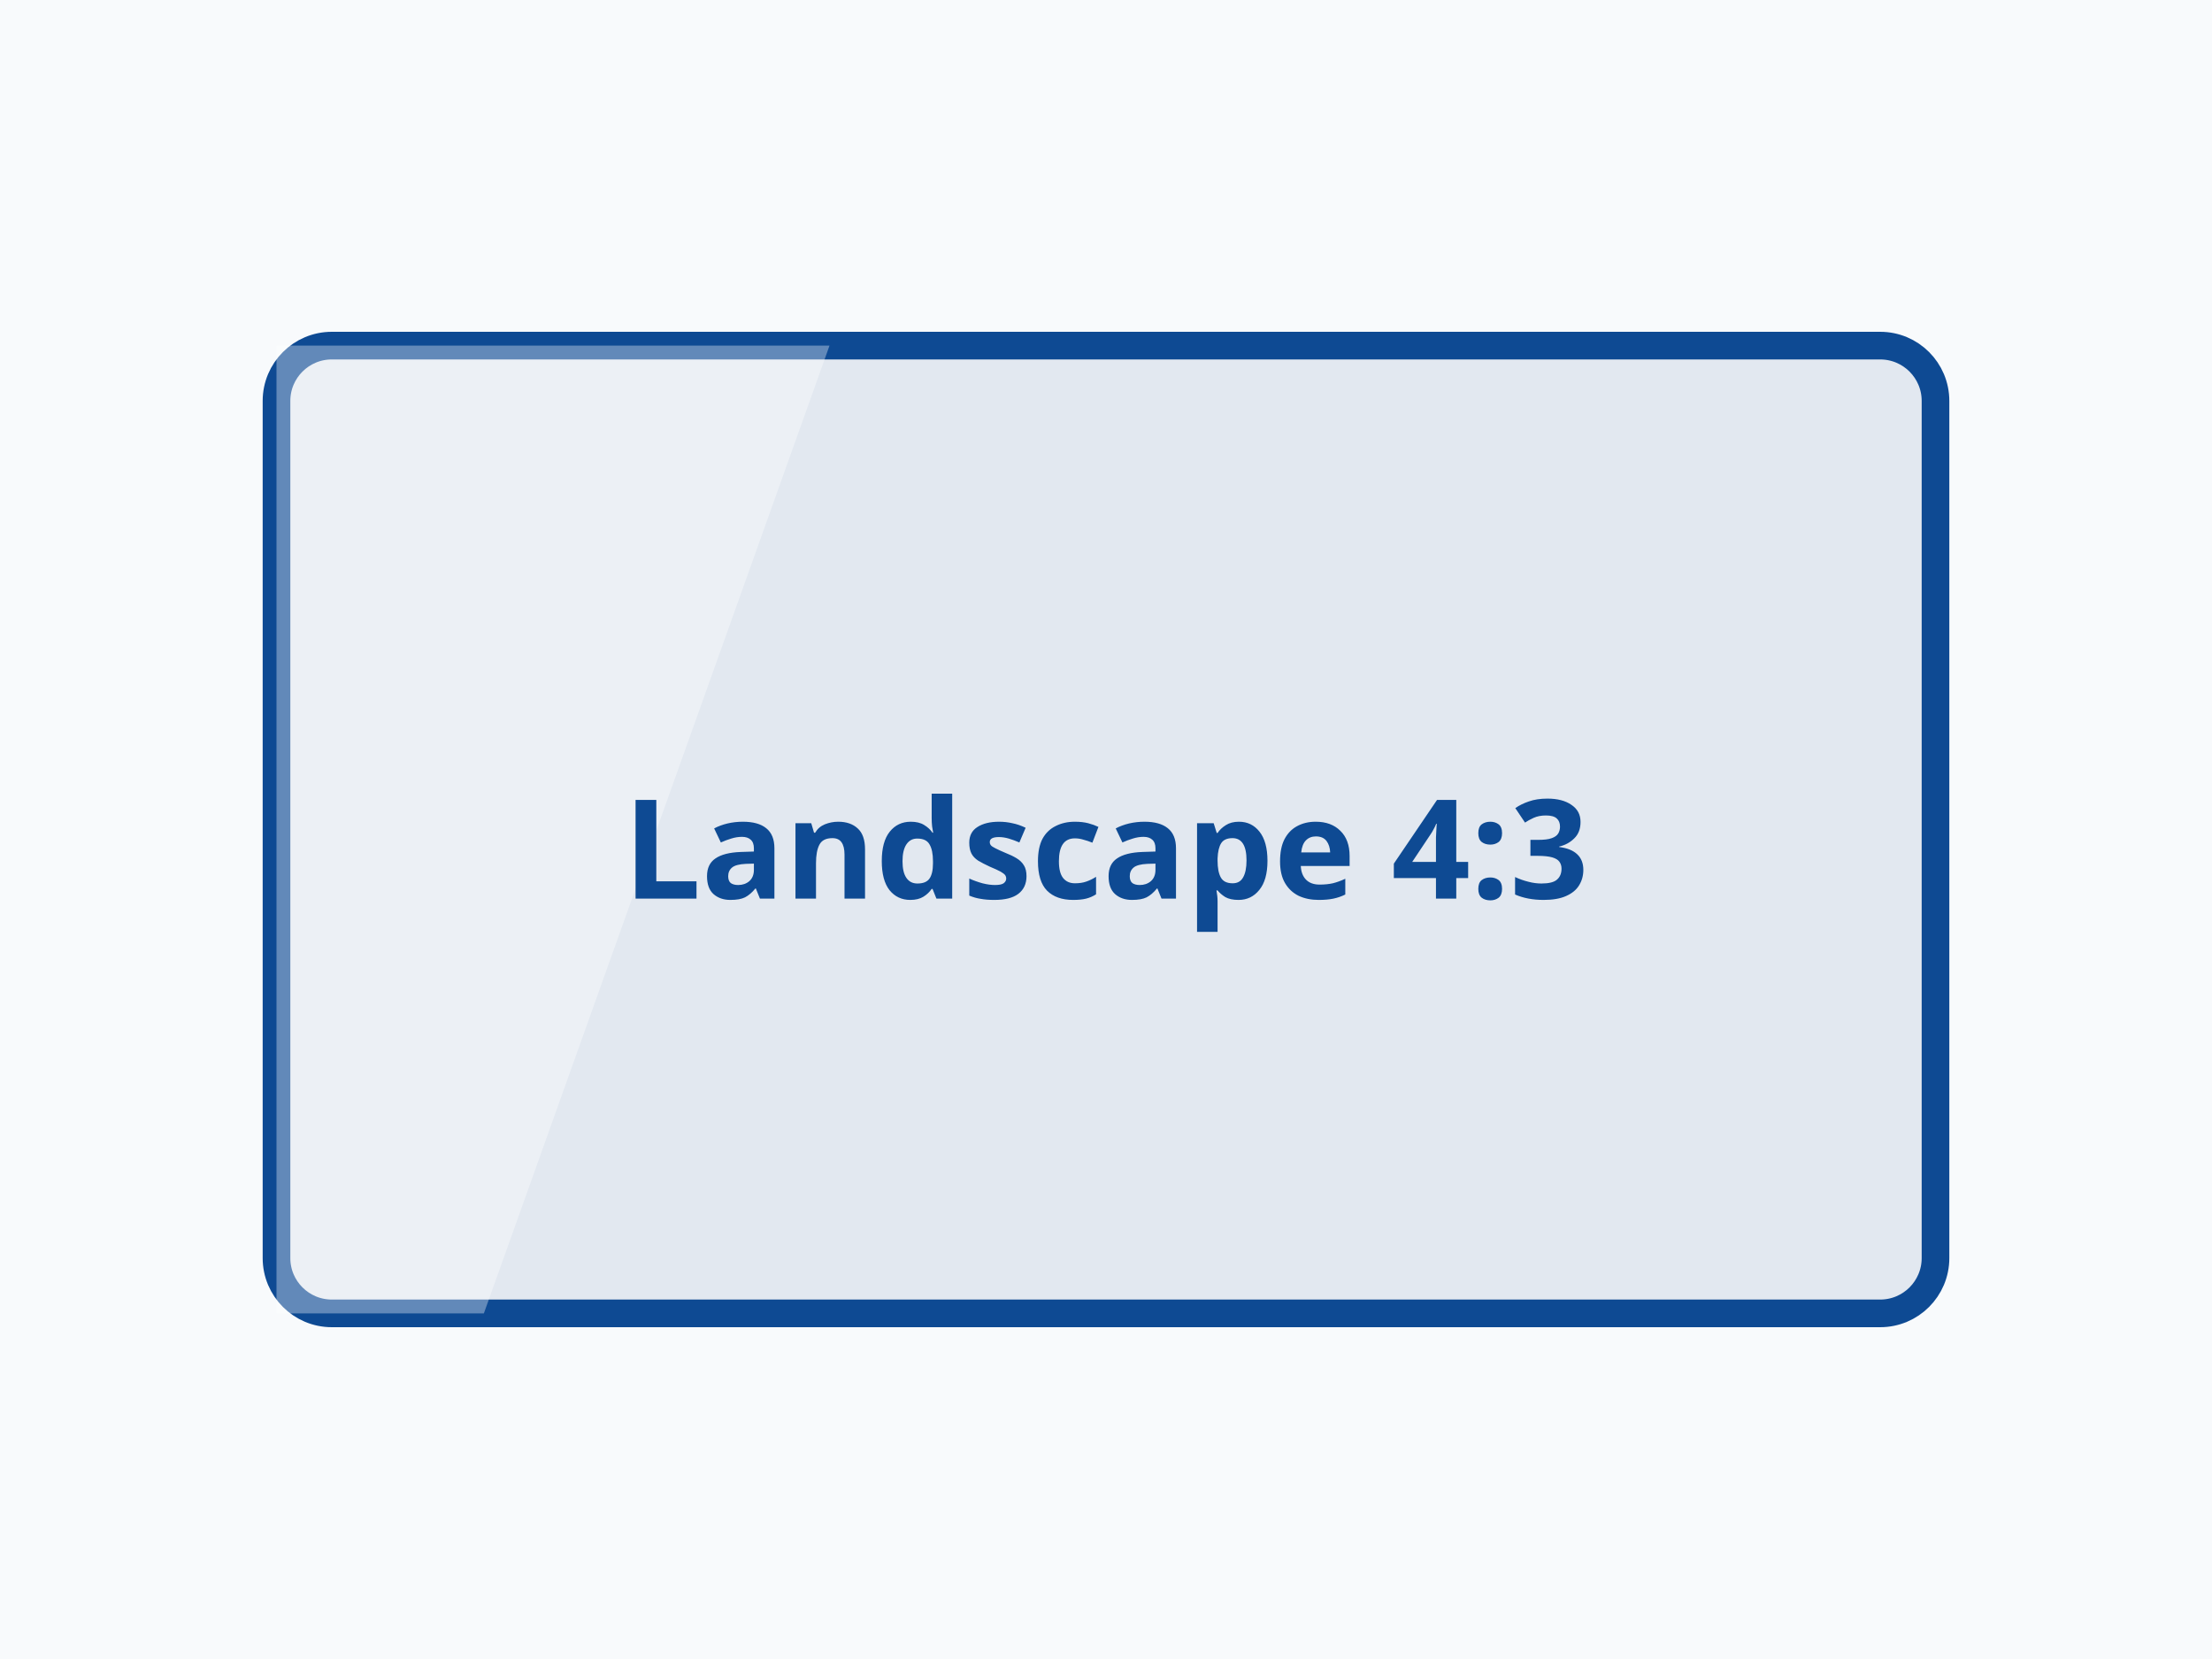
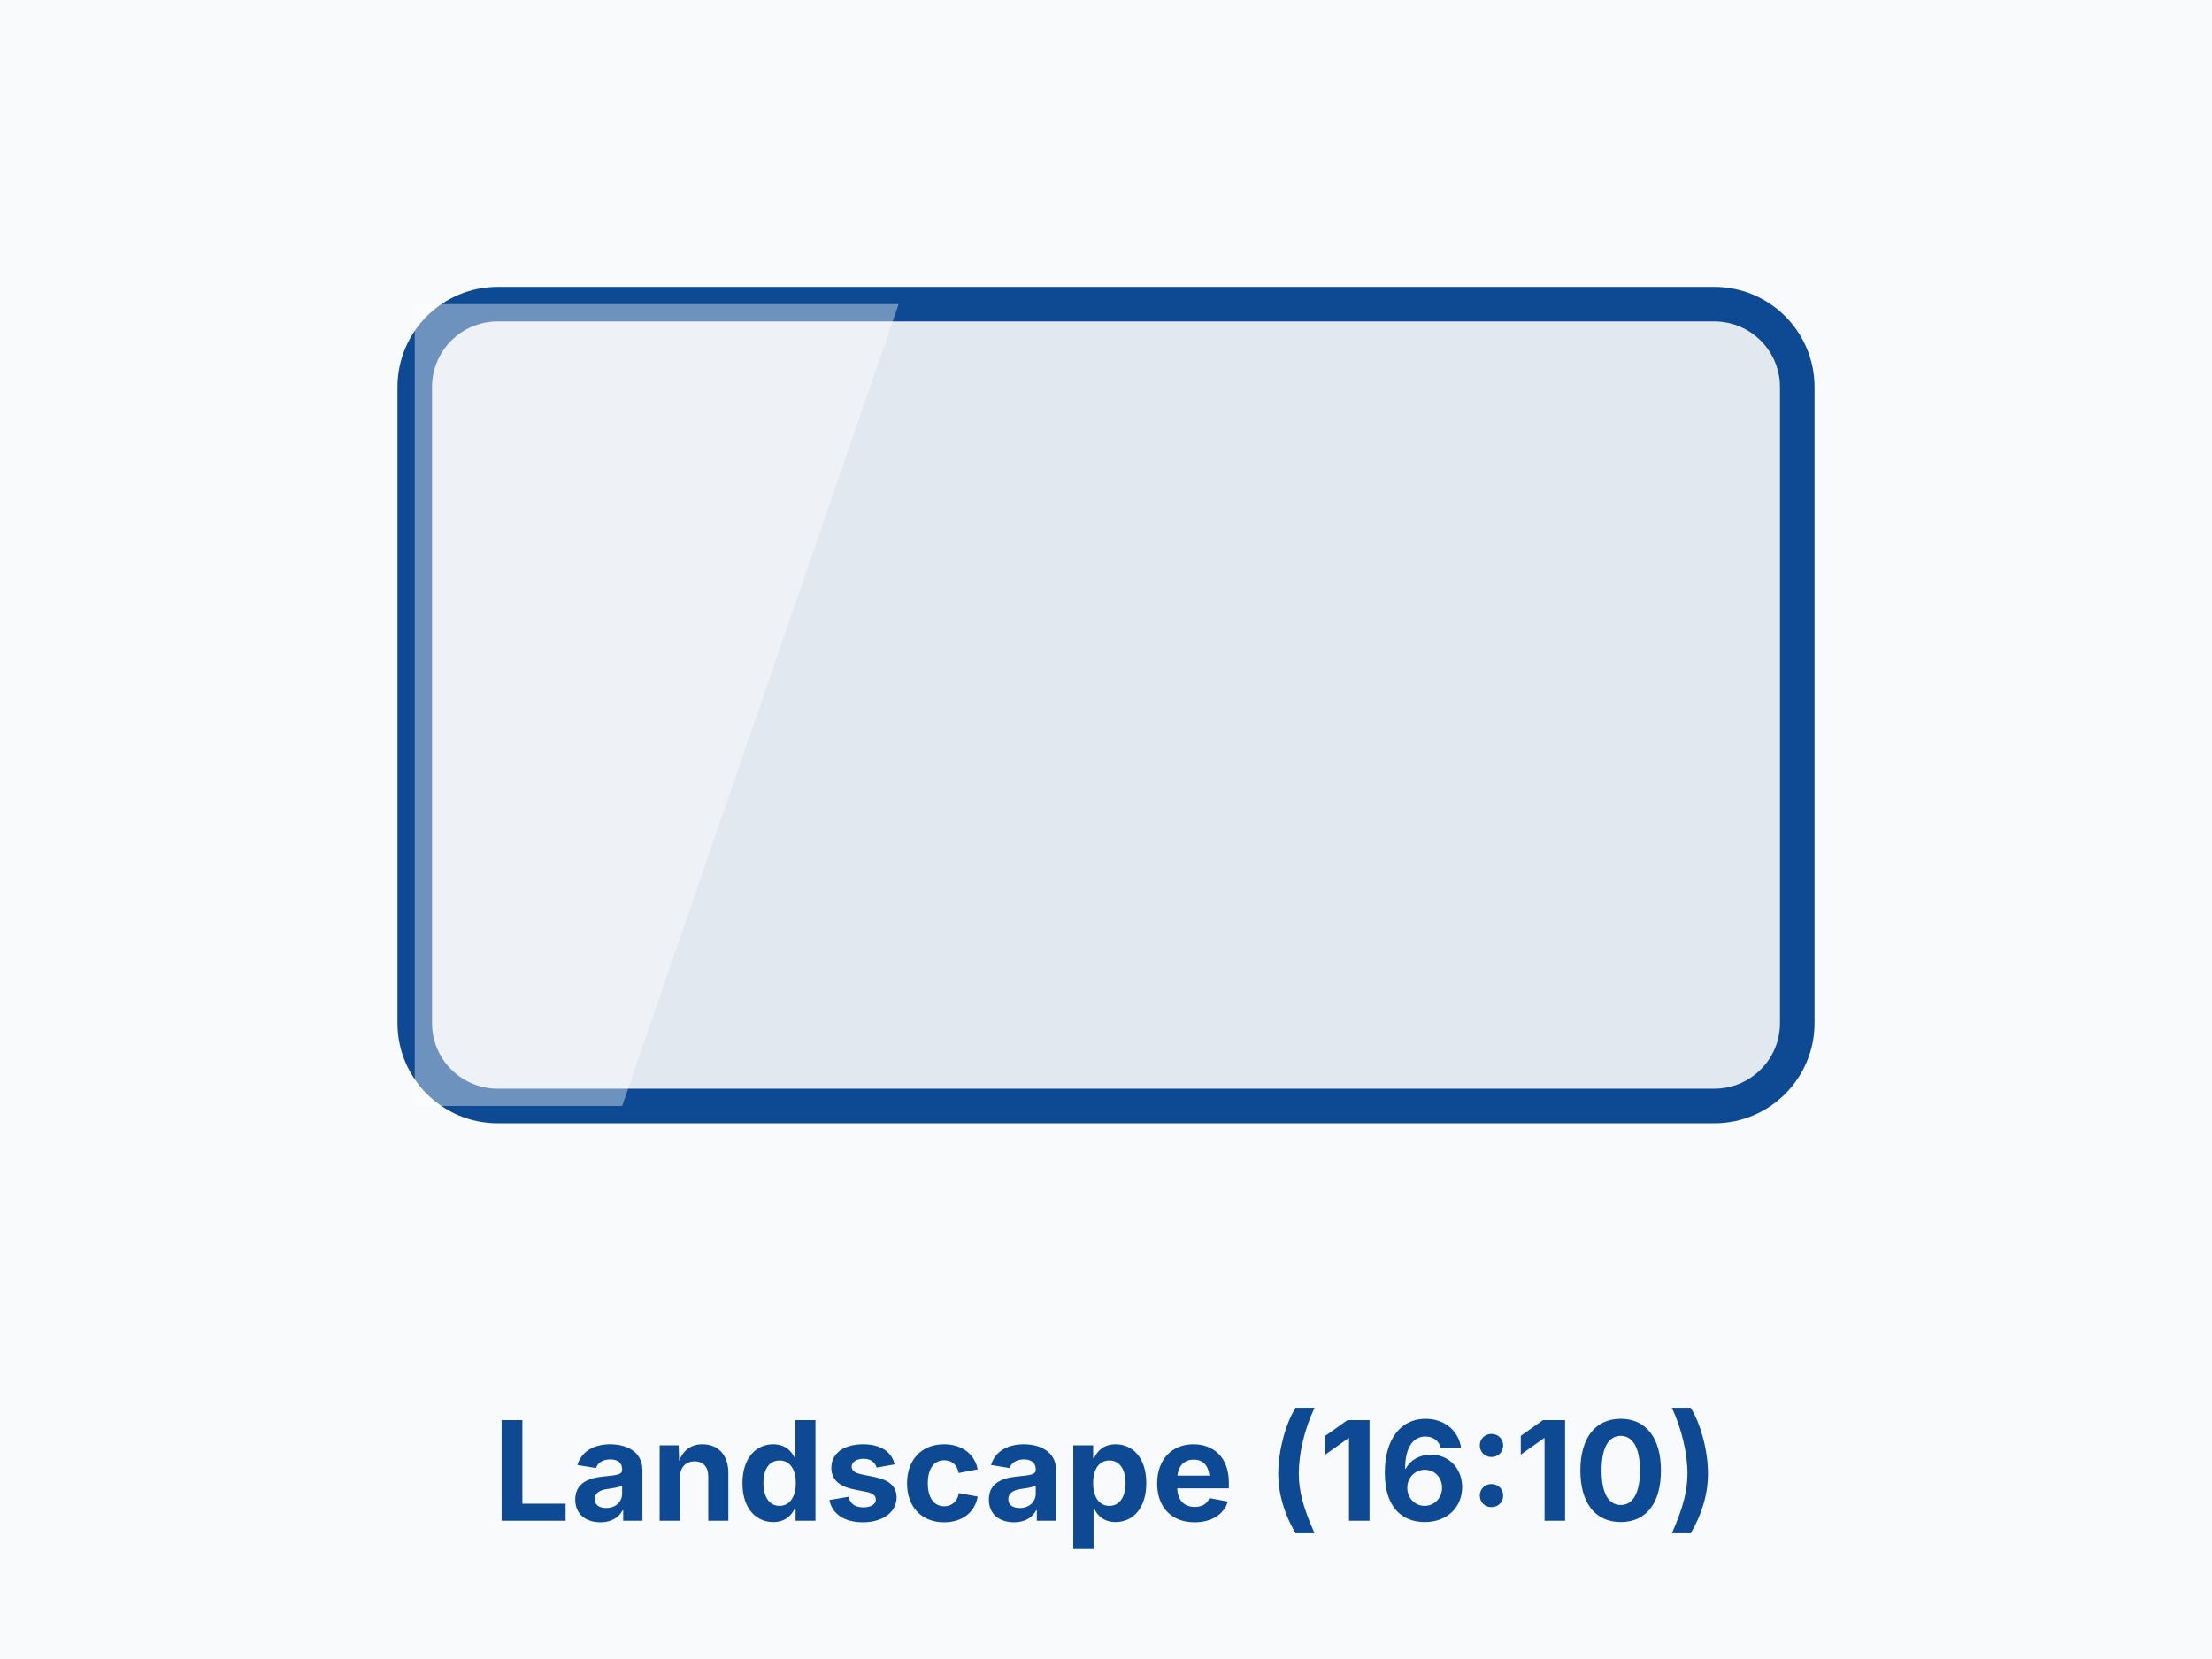
<svg xmlns="http://www.w3.org/2000/svg" viewBox="0 0 160 120" width="160" height="120">
  <rect width="160" height="120" fill="#F8FAFC" />
-   <rect x="20" y="25" width="120" height="70" rx="4" fill="#E2E8F0" stroke="#0E4A93" stroke-width="2" />
-   <path d="M 20 25 L 60 25 L 35 95 L 20 95 Z" fill="#FFFFFF" opacity="0.35" />
-   <text x="80" y="65" text-anchor="middle" font-family="sans-serif" font-size="10" font-weight="bold" fill="#0E4A93">Landscape 4:3</text>
+   <rect x="30" y="22" width="100" height="58" rx="6" fill="#E2E8F0" stroke="#0E4A93" stroke-width="2.5" />
+   <path d="M 30 22 L 65 22 L 45 80 L 30 80 Z" fill="#FFFFFF" opacity="0.4" />
+   <text x="80" y="110" text-anchor="middle" font-family="system-ui, -apple-system, sans-serif" font-size="10" font-weight="bold" fill="#0E4A93">Landscape (16:10)</text>
</svg>
